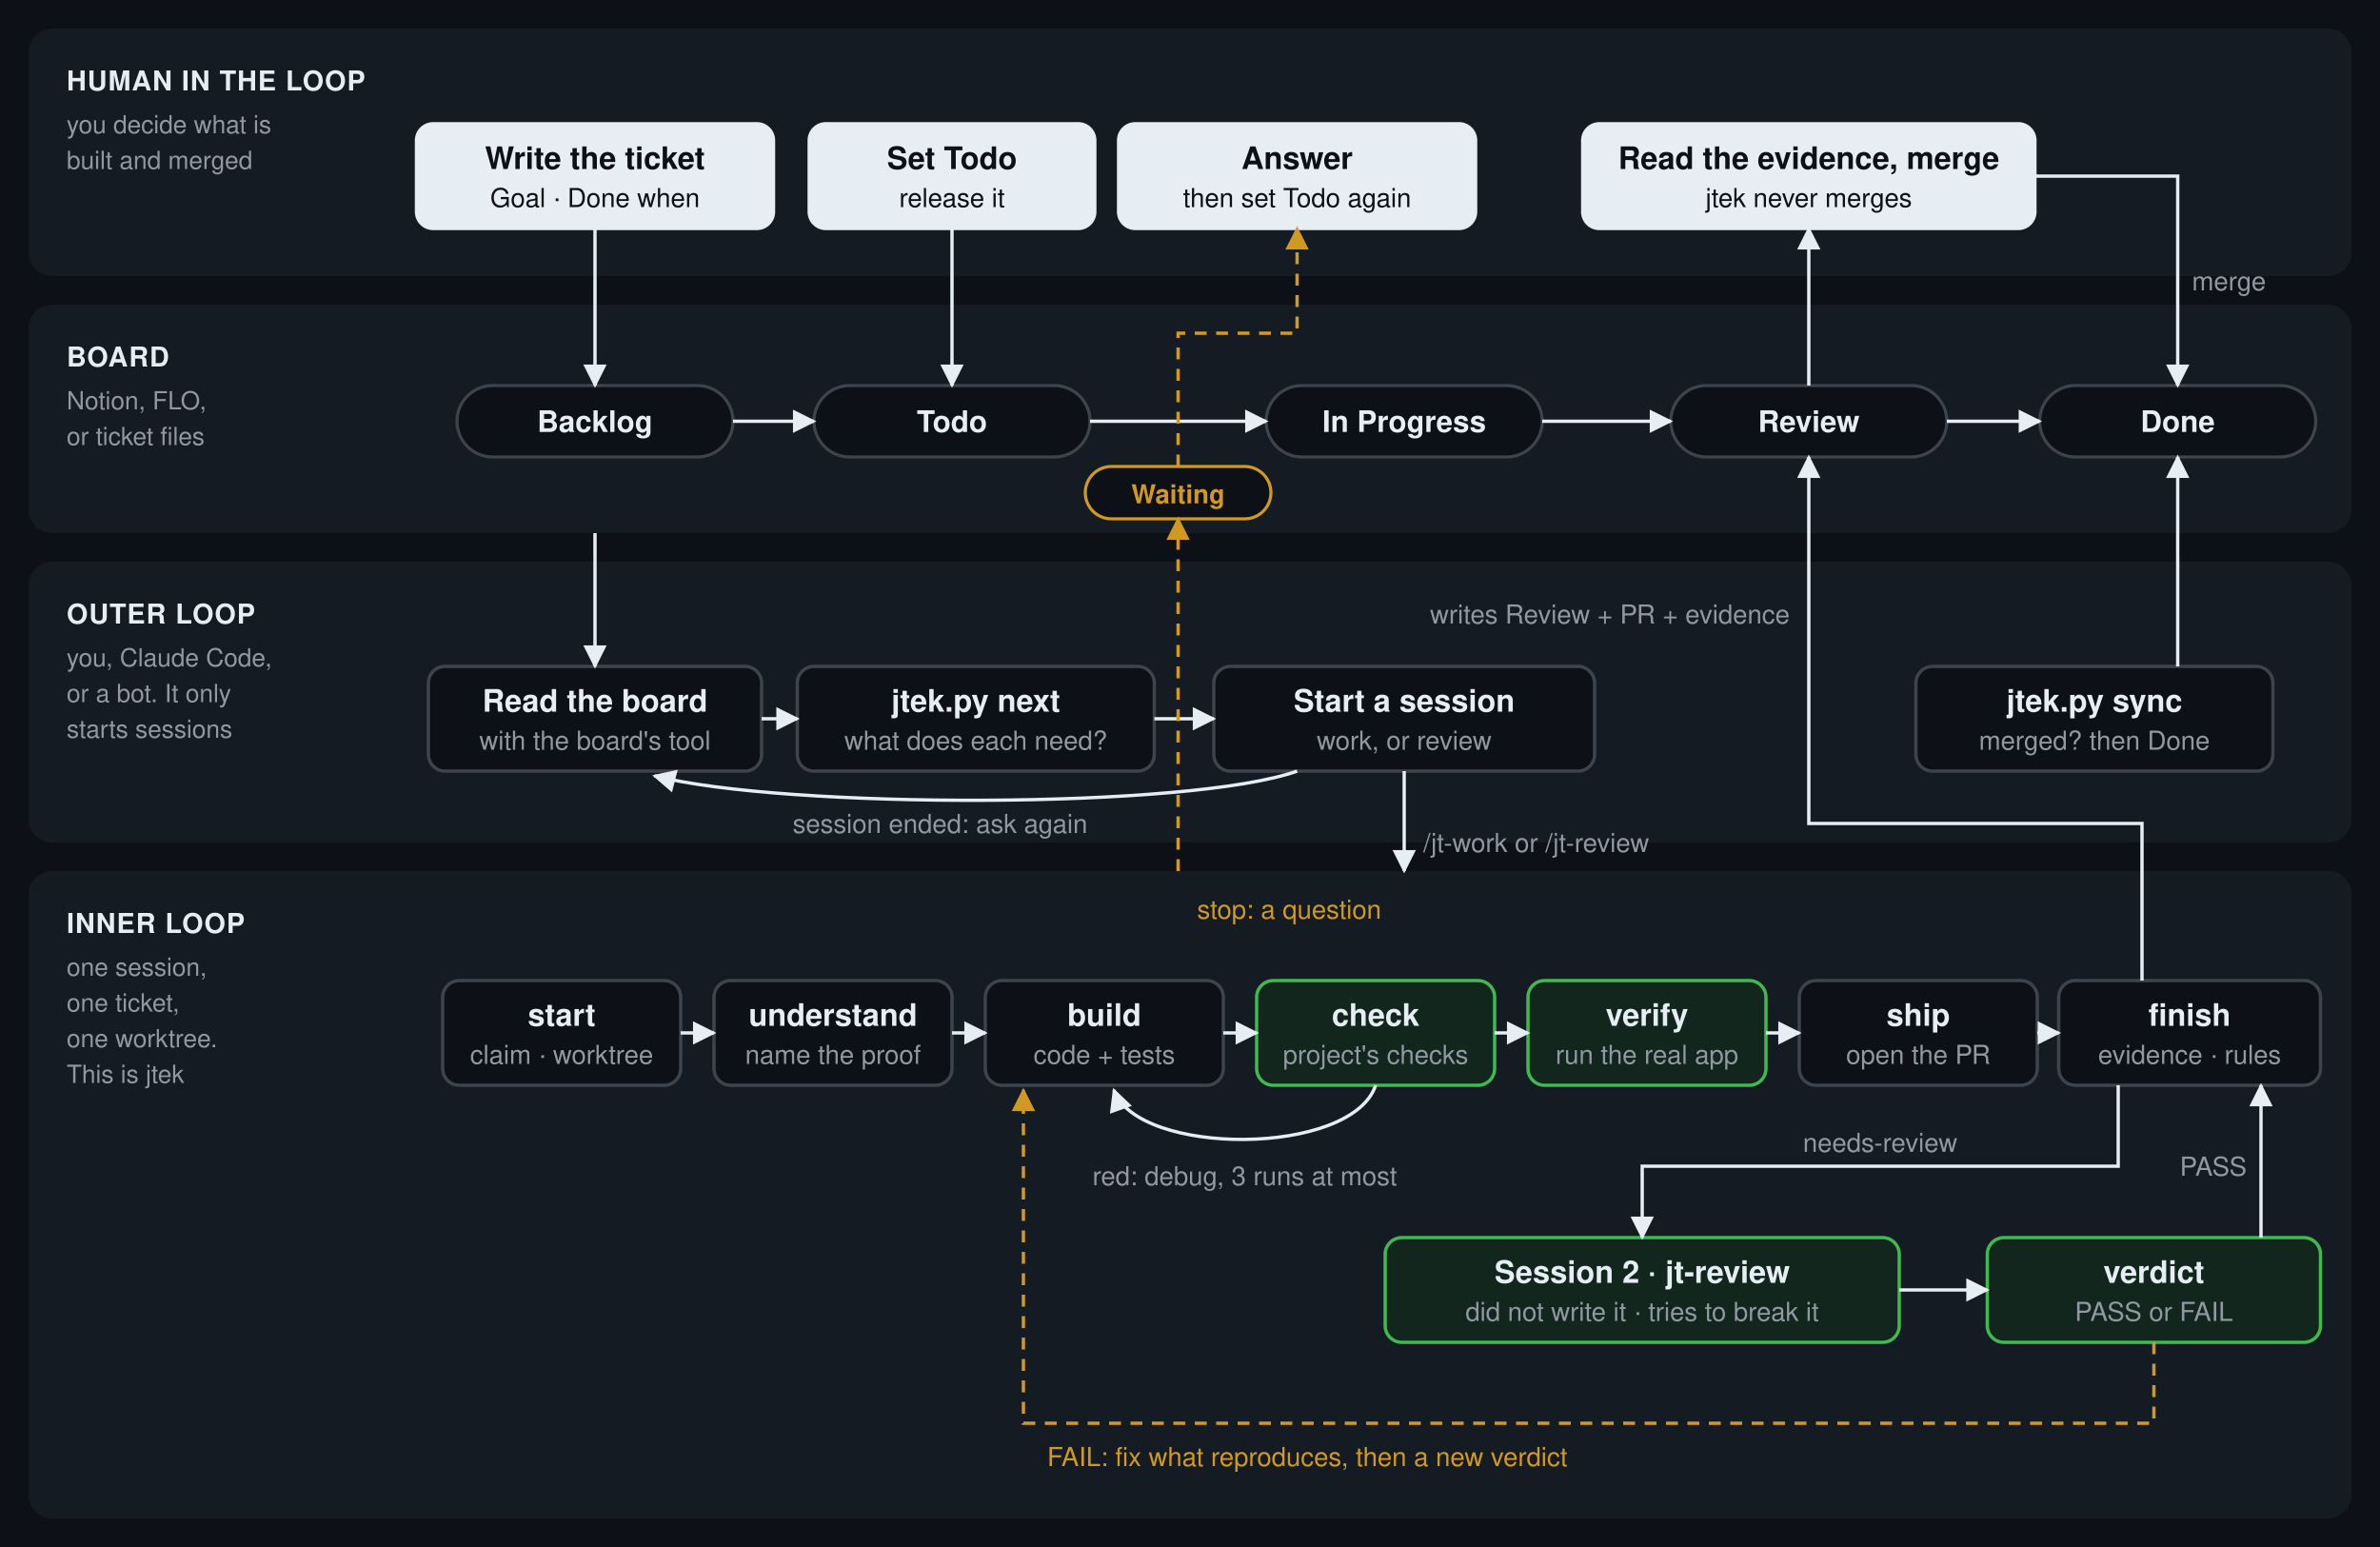
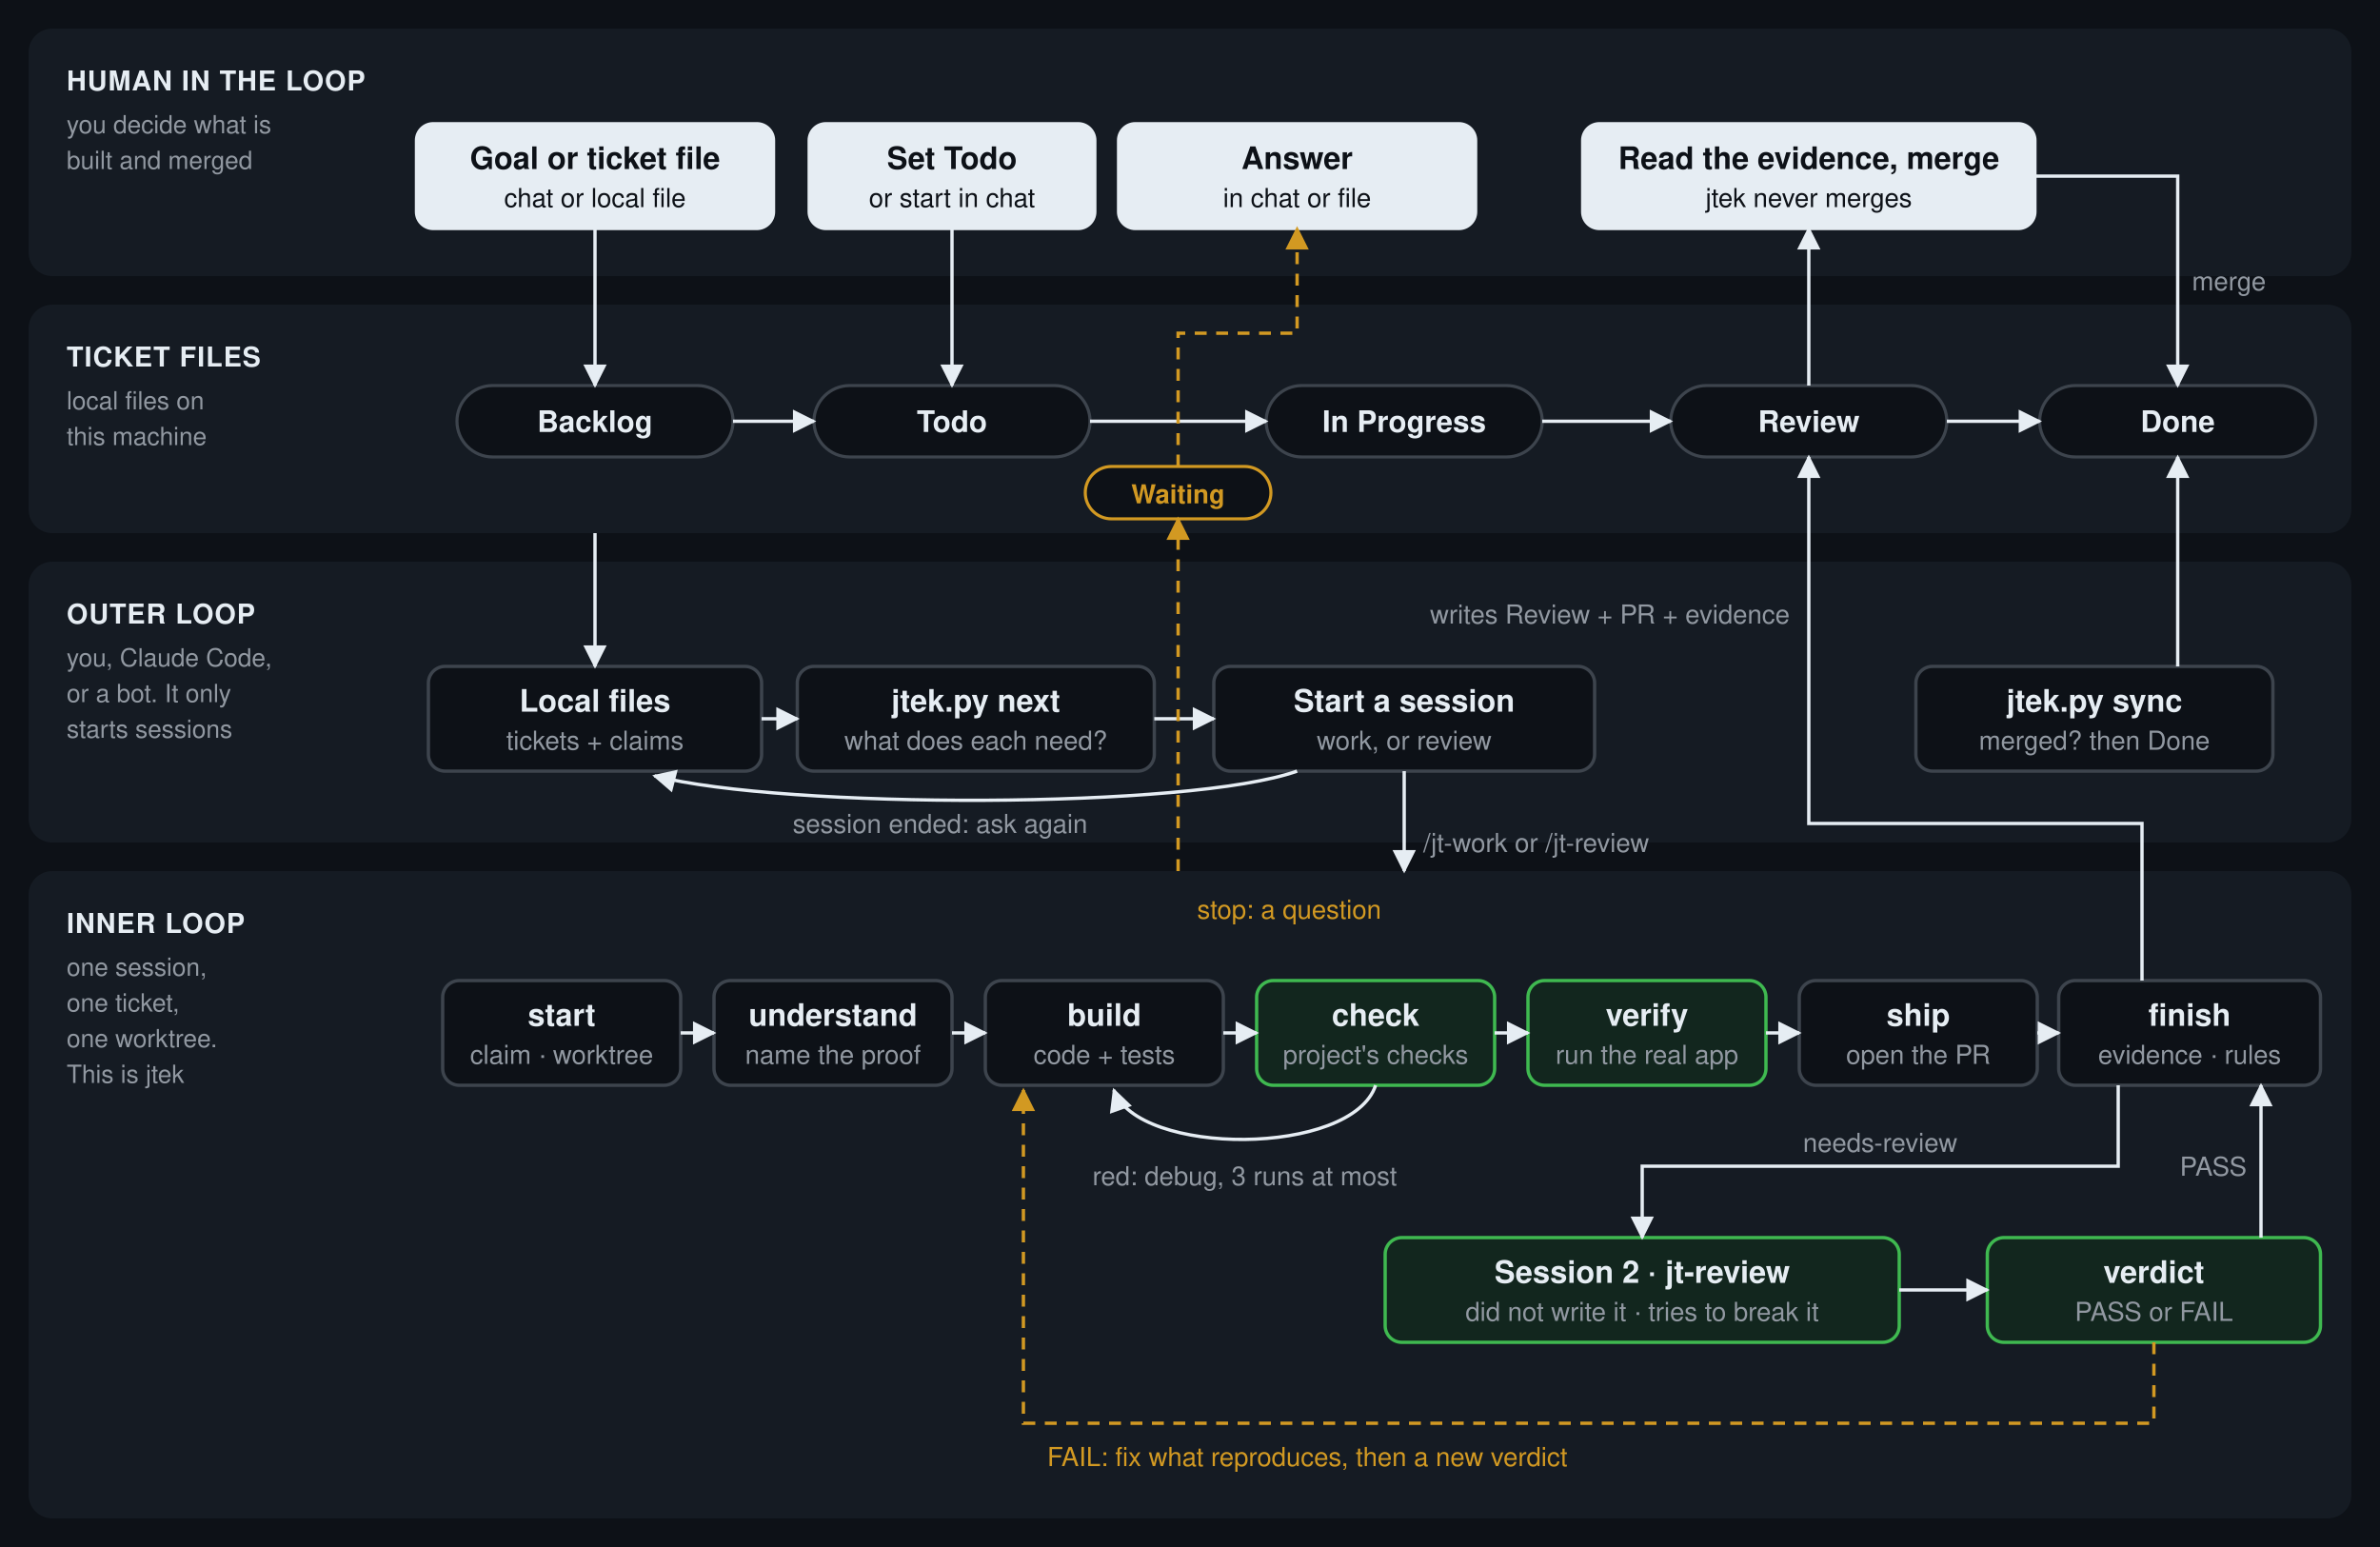
- <svg xmlns="http://www.w3.org/2000/svg" viewBox="0 0 1000 650" width="1000" height="650" role="img" aria-label="The whole factory in four bands. Human in the loop: you write the ticket, set Todo, answer questions, read the evidence and merge. The board, in Notion, in FLO, or as ticket files: Backlog, Todo, In Progress with Waiting, Review, Done. Outer loop, run by you, Claude Code, or a bot: read the board, ask jtek.py next what each ticket needs, start a session, and ask again when it ends; jtek.py sync sets Done after a merge. Inner loop, one session per ticket in its own worktree: start, understand, build, check, verify, ship, finish; a second session reviews and gives a verdict.">
+ <svg xmlns="http://www.w3.org/2000/svg" viewBox="0 0 1000 650" width="1000" height="650" role="img" aria-label="The whole factory in four bands. Human in the loop: you give a goal in chat or write a ticket file, set Todo or start in chat, answer questions, read the evidence and merge. Ticket files on this machine: Backlog, Todo, In Progress with Waiting, Review, Done. Outer loop, run by you, Claude Code, or a script: read local ticket files with jtek.py next, start a session, and ask again when it ends; jtek.py sync sets Done after a merge. Inner loop, one session per ticket in its own worktree: start, understand, build, check, verify, ship, finish; a second session reviews and gives a verdict.">
  <defs>
    <marker id="a" viewBox="0 0 10 10" refX="9" refY="5" markerWidth="7" markerHeight="7" orient="auto-start-reverse">
      <path d="M0 0L10 5L0 10z" fill="#e6edf3" />
    </marker>
    <marker id="aw" viewBox="0 0 10 10" refX="9" refY="5" markerWidth="7" markerHeight="7" orient="auto-start-reverse">
      <path d="M0 0L10 5L0 10z" fill="#d29922" />
    </marker>
  </defs>
  <rect width="1000" height="650" fill="#0d1117" />
  <g font-family="-apple-system, BlinkMacSystemFont, Segoe UI, Helvetica, Arial, sans-serif">
    <rect x="12" y="12" width="976" height="104" rx="10" fill="#151b23" />
    <text x="28" y="38" font-size="11.5" font-weight="700" letter-spacing="0.4" fill="#e6edf3">HUMAN IN THE LOOP</text>
    <text x="28" y="56" font-size="10.5" fill="#9198a1">you decide what is</text>
    <text x="28" y="71" font-size="10.5" fill="#9198a1">built and merged</text>
    <rect x="175.0" y="52" width="150" height="44" rx="7" fill="#e6edf3" stroke="#e6edf3" stroke-width="1.4" />
-     <text x="250" y="71" font-size="13" font-weight="600" text-anchor="middle" fill="#0d1117">Write the ticket</text>
-     <text x="250" y="87" font-size="11" text-anchor="middle" fill="#0d1117">Goal · Done when</text>
+     <text x="250" y="71" font-size="13" font-weight="600" text-anchor="middle" fill="#0d1117">Goal or ticket file</text>
+     <text x="250" y="87" font-size="11" text-anchor="middle" fill="#0d1117">chat or local file</text>
    <rect x="340.0" y="52" width="120" height="44" rx="7" fill="#e6edf3" stroke="#e6edf3" stroke-width="1.4" />
    <text x="400" y="71" font-size="13" font-weight="600" text-anchor="middle" fill="#0d1117">Set Todo</text>
-     <text x="400" y="87" font-size="11" text-anchor="middle" fill="#0d1117">release it</text>
+     <text x="400" y="87" font-size="11" text-anchor="middle" fill="#0d1117">or start in chat</text>
    <rect x="470.0" y="52" width="150" height="44" rx="7" fill="#e6edf3" stroke="#e6edf3" stroke-width="1.4" />
    <text x="545" y="71" font-size="13" font-weight="600" text-anchor="middle" fill="#0d1117">Answer</text>
-     <text x="545" y="87" font-size="11" text-anchor="middle" fill="#0d1117">then set Todo again</text>
+     <text x="545" y="87" font-size="11" text-anchor="middle" fill="#0d1117">in chat or file</text>
    <rect x="665.0" y="52" width="190" height="44" rx="7" fill="#e6edf3" stroke="#e6edf3" stroke-width="1.4" />
    <text x="760" y="71" font-size="13" font-weight="600" text-anchor="middle" fill="#0d1117">Read the evidence, merge</text>
    <text x="760" y="87" font-size="11" text-anchor="middle" fill="#0d1117">jtek never merges</text>
    <rect x="12" y="128" width="976" height="96" rx="10" fill="#151b23" />
-     <text x="28" y="154" font-size="11.5" font-weight="700" letter-spacing="0.4" fill="#e6edf3">BOARD</text>
-     <text x="28" y="172" font-size="10.5" fill="#9198a1">Notion, FLO,</text>
-     <text x="28" y="187" font-size="10.5" fill="#9198a1">or ticket files</text>
+     <text x="28" y="154" font-size="11.5" font-weight="700" letter-spacing="0.4" fill="#e6edf3">TICKET FILES</text>
+     <text x="28" y="172" font-size="10.5" fill="#9198a1">local files on</text>
+     <text x="28" y="187" font-size="10.5" fill="#9198a1">this machine</text>
    <rect x="192.0" y="162" width="116" height="30" rx="15.0" fill="#0d1117" stroke="#3d444d" stroke-width="1.3" />
    <text x="250" y="181.5" font-size="12.5" font-weight="600" text-anchor="middle" fill="#e6edf3">Backlog</text>
    <rect x="342.0" y="162" width="116" height="30" rx="15.0" fill="#0d1117" stroke="#3d444d" stroke-width="1.3" />
    <text x="400" y="181.5" font-size="12.5" font-weight="600" text-anchor="middle" fill="#e6edf3">Todo</text>
    <rect x="532.0" y="162" width="116" height="30" rx="15.0" fill="#0d1117" stroke="#3d444d" stroke-width="1.3" />
    <text x="590" y="181.5" font-size="12.5" font-weight="600" text-anchor="middle" fill="#e6edf3">In Progress</text>
    <rect x="702.0" y="162" width="116" height="30" rx="15.0" fill="#0d1117" stroke="#3d444d" stroke-width="1.3" />
    <text x="760" y="181.5" font-size="12.5" font-weight="600" text-anchor="middle" fill="#e6edf3">Review</text>
    <rect x="857.0" y="162" width="116" height="30" rx="15.0" fill="#0d1117" stroke="#3d444d" stroke-width="1.3" />
    <text x="915" y="181.5" font-size="12.5" font-weight="600" text-anchor="middle" fill="#e6edf3">Done</text>
    <rect x="456.0" y="196" width="78" height="22" rx="11.0" fill="#0d1117" stroke="#d29922" stroke-width="1.3" />
    <text x="495" y="211.5" font-size="11" font-weight="600" text-anchor="middle" fill="#d29922">Waiting</text>
    <path d="M308 177H342" fill="none" stroke="#e6edf3" stroke-width="1.4" marker-end="url(#a)" />
    <path d="M458 177H532" fill="none" stroke="#e6edf3" stroke-width="1.4" marker-end="url(#a)" />
    <path d="M648 177H702" fill="none" stroke="#e6edf3" stroke-width="1.4" marker-end="url(#a)" />
    <path d="M818 177H857" fill="none" stroke="#e6edf3" stroke-width="1.4" marker-end="url(#a)" />
    <path d="M250 96V162" fill="none" stroke="#e6edf3" stroke-width="1.4" marker-end="url(#a)" />
    <path d="M400 96V162" fill="none" stroke="#e6edf3" stroke-width="1.4" marker-end="url(#a)" />
    <path d="M495 196V140H545V96" fill="none" stroke="#d29922" stroke-width="1.4" stroke-dasharray="5 4" marker-end="url(#aw)" />
    <path d="M760 162V96" fill="none" stroke="#e6edf3" stroke-width="1.4" marker-end="url(#a)" />
    <path d="M855 74H915V162" fill="none" stroke="#e6edf3" stroke-width="1.4" marker-end="url(#a)" />
    <text x="921" y="122" font-size="11" text-anchor="start" fill="#9198a1">merge</text>
    <rect x="12" y="236" width="976" height="118" rx="10" fill="#151b23" />
    <text x="28" y="262" font-size="11.5" font-weight="700" letter-spacing="0.4" fill="#e6edf3">OUTER LOOP</text>
    <text x="28" y="280" font-size="10.5" fill="#9198a1">you, Claude Code,</text>
    <text x="28" y="295" font-size="10.5" fill="#9198a1">or a bot. It only</text>
    <text x="28" y="310" font-size="10.5" fill="#9198a1">starts sessions</text>
    <rect x="180.0" y="280" width="140" height="44" rx="7" fill="#0d1117" stroke="#3d444d" stroke-width="1.4" />
-     <text x="250" y="299" font-size="13" font-weight="600" text-anchor="middle" fill="#e6edf3">Read the board</text>
-     <text x="250" y="315" font-size="11" text-anchor="middle" fill="#9198a1">with the board's tool</text>
+     <text x="250" y="299" font-size="13" font-weight="600" text-anchor="middle" fill="#e6edf3">Local files</text>
+     <text x="250" y="315" font-size="11" text-anchor="middle" fill="#9198a1">tickets + claims</text>
    <rect x="335.0" y="280" width="150" height="44" rx="7" fill="#0d1117" stroke="#3d444d" stroke-width="1.4" />
    <text x="410" y="299" font-size="13" font-weight="600" text-anchor="middle" fill="#e6edf3">jtek.py next</text>
    <text x="410" y="315" font-size="11" text-anchor="middle" fill="#9198a1">what does each need?</text>
    <rect x="510.0" y="280" width="160" height="44" rx="7" fill="#0d1117" stroke="#3d444d" stroke-width="1.4" />
    <text x="590" y="299" font-size="13" font-weight="600" text-anchor="middle" fill="#e6edf3">Start a session</text>
    <text x="590" y="315" font-size="11" text-anchor="middle" fill="#9198a1">work, or review</text>
    <rect x="805.0" y="280" width="150" height="44" rx="7" fill="#0d1117" stroke="#3d444d" stroke-width="1.4" />
    <text x="880" y="299" font-size="13" font-weight="600" text-anchor="middle" fill="#e6edf3">jtek.py sync</text>
    <text x="880" y="315" font-size="11" text-anchor="middle" fill="#9198a1">merged? then Done</text>
    <path d="M250 224V280" fill="none" stroke="#e6edf3" stroke-width="1.4" marker-end="url(#a)" />
    <path d="M320 302H335" fill="none" stroke="#e6edf3" stroke-width="1.4" marker-end="url(#a)" />
    <path d="M485 302H510" fill="none" stroke="#e6edf3" stroke-width="1.4" marker-end="url(#a)" />
    <path d="M545 324C500 340 330 340 275 326" fill="none" stroke="#e6edf3" stroke-width="1.4" marker-end="url(#a)" />
    <text x="395" y="350" font-size="11" text-anchor="middle" fill="#9198a1">session ended: ask again</text>
    <path d="M915 280V192" fill="none" stroke="#e6edf3" stroke-width="1.4" marker-end="url(#a)" />
    <rect x="12" y="366" width="976" height="272" rx="10" fill="#151b23" />
    <text x="28" y="392" font-size="11.5" font-weight="700" letter-spacing="0.4" fill="#e6edf3">INNER LOOP</text>
    <text x="28" y="410" font-size="10.5" fill="#9198a1">one session,</text>
    <text x="28" y="425" font-size="10.5" fill="#9198a1">one ticket,</text>
    <text x="28" y="440" font-size="10.5" fill="#9198a1">one worktree.</text>
    <text x="28" y="455" font-size="10.5" fill="#9198a1">This is jtek</text>
    <rect x="186.0" y="412" width="100" height="44" rx="7" fill="#0d1117" stroke="#3d444d" stroke-width="1.4" />
    <text x="236" y="431" font-size="13" font-weight="600" text-anchor="middle" fill="#e6edf3">start</text>
    <text x="236" y="447" font-size="11" text-anchor="middle" fill="#9198a1">claim · worktree</text>
    <rect x="300.0" y="412" width="100" height="44" rx="7" fill="#0d1117" stroke="#3d444d" stroke-width="1.4" />
    <text x="350" y="431" font-size="13" font-weight="600" text-anchor="middle" fill="#e6edf3">understand</text>
    <text x="350" y="447" font-size="11" text-anchor="middle" fill="#9198a1">name the proof</text>
    <rect x="414.0" y="412" width="100" height="44" rx="7" fill="#0d1117" stroke="#3d444d" stroke-width="1.4" />
    <text x="464" y="431" font-size="13" font-weight="600" text-anchor="middle" fill="#e6edf3">build</text>
    <text x="464" y="447" font-size="11" text-anchor="middle" fill="#9198a1">code + tests</text>
    <rect x="528.0" y="412" width="100" height="44" rx="7" fill="#12261e" stroke="#3fb950" stroke-width="1.4" />
    <text x="578" y="431" font-size="13" font-weight="600" text-anchor="middle" fill="#e6edf3">check</text>
    <text x="578" y="447" font-size="11" text-anchor="middle" fill="#9198a1">project's checks</text>
    <rect x="642.0" y="412" width="100" height="44" rx="7" fill="#12261e" stroke="#3fb950" stroke-width="1.4" />
    <text x="692" y="431" font-size="13" font-weight="600" text-anchor="middle" fill="#e6edf3">verify</text>
    <text x="692" y="447" font-size="11" text-anchor="middle" fill="#9198a1">run the real app</text>
    <rect x="756.0" y="412" width="100" height="44" rx="7" fill="#0d1117" stroke="#3d444d" stroke-width="1.4" />
    <text x="806" y="431" font-size="13" font-weight="600" text-anchor="middle" fill="#e6edf3">ship</text>
    <text x="806" y="447" font-size="11" text-anchor="middle" fill="#9198a1">open the PR</text>
    <rect x="865.0" y="412" width="110" height="44" rx="7" fill="#0d1117" stroke="#3d444d" stroke-width="1.4" />
    <text x="920" y="431" font-size="13" font-weight="600" text-anchor="middle" fill="#e6edf3">finish</text>
    <text x="920" y="447" font-size="11" text-anchor="middle" fill="#9198a1">evidence · rules</text>
    <path d="M286 434H300" fill="none" stroke="#e6edf3" stroke-width="1.4" marker-end="url(#a)" />
    <path d="M400 434H414" fill="none" stroke="#e6edf3" stroke-width="1.4" marker-end="url(#a)" />
    <path d="M514 434H528" fill="none" stroke="#e6edf3" stroke-width="1.4" marker-end="url(#a)" />
    <path d="M628 434H642" fill="none" stroke="#e6edf3" stroke-width="1.4" marker-end="url(#a)" />
    <path d="M742 434H756" fill="none" stroke="#e6edf3" stroke-width="1.4" marker-end="url(#a)" />
    <path d="M856 434H865" fill="none" stroke="#e6edf3" stroke-width="1.4" marker-end="url(#a)" />
    <path d="M590 324V366" fill="none" stroke="#e6edf3" stroke-width="1.4" marker-end="url(#a)" />
    <text x="598" y="358" font-size="11" text-anchor="start" fill="#9198a1">/jt-work or /jt-review</text>
    <path d="M578 456C568 486 478 486 468 458" fill="none" stroke="#e6edf3" stroke-width="1.4" marker-end="url(#a)" />
    <text x="523" y="498" font-size="11" text-anchor="middle" fill="#9198a1">red: debug, 3 runs at most</text>
    <rect x="582.0" y="520" width="216" height="44" rx="7" fill="#12261e" stroke="#3fb950" stroke-width="1.4" />
    <text x="690" y="539" font-size="13" font-weight="600" text-anchor="middle" fill="#e6edf3">Session 2 · jt-review</text>
    <text x="690" y="555" font-size="11" text-anchor="middle" fill="#9198a1">did not write it · tries to break it</text>
    <rect x="835.0" y="520" width="140" height="44" rx="7" fill="#12261e" stroke="#3fb950" stroke-width="1.4" />
    <text x="905" y="539" font-size="13" font-weight="600" text-anchor="middle" fill="#e6edf3">verdict</text>
    <text x="905" y="555" font-size="11" text-anchor="middle" fill="#9198a1">PASS or FAIL</text>
    <path d="M890 456V490H690V520" fill="none" stroke="#e6edf3" stroke-width="1.4" marker-end="url(#a)" />
    <text x="790" y="484" font-size="11" text-anchor="middle" fill="#9198a1">needs-review</text>
    <path d="M798 542H835" fill="none" stroke="#e6edf3" stroke-width="1.4" marker-end="url(#a)" />
    <path d="M950 520V456" fill="none" stroke="#e6edf3" stroke-width="1.4" marker-end="url(#a)" />
    <text x="944" y="494" font-size="11" text-anchor="end" fill="#9198a1">PASS</text>
    <path d="M905 564V598H430V458" fill="none" stroke="#d29922" stroke-width="1.4" stroke-dasharray="5 4" marker-end="url(#aw)" />
    <text x="440" y="616" font-size="11" text-anchor="start" fill="#d29922">FAIL: fix what reproduces, then a new verdict</text>
    <path d="M900 412V346H760V192" fill="none" stroke="#e6edf3" stroke-width="1.4" marker-end="url(#a)" />
    <text x="752" y="262" font-size="11" text-anchor="end" fill="#9198a1">writes Review + PR + evidence</text>
    <path d="M495 366V218" fill="none" stroke="#d29922" stroke-width="1.4" stroke-dasharray="5 4" marker-end="url(#aw)" />
    <text x="503" y="386" font-size="11" text-anchor="start" fill="#d29922">stop: a question</text>
  </g>
</svg>
